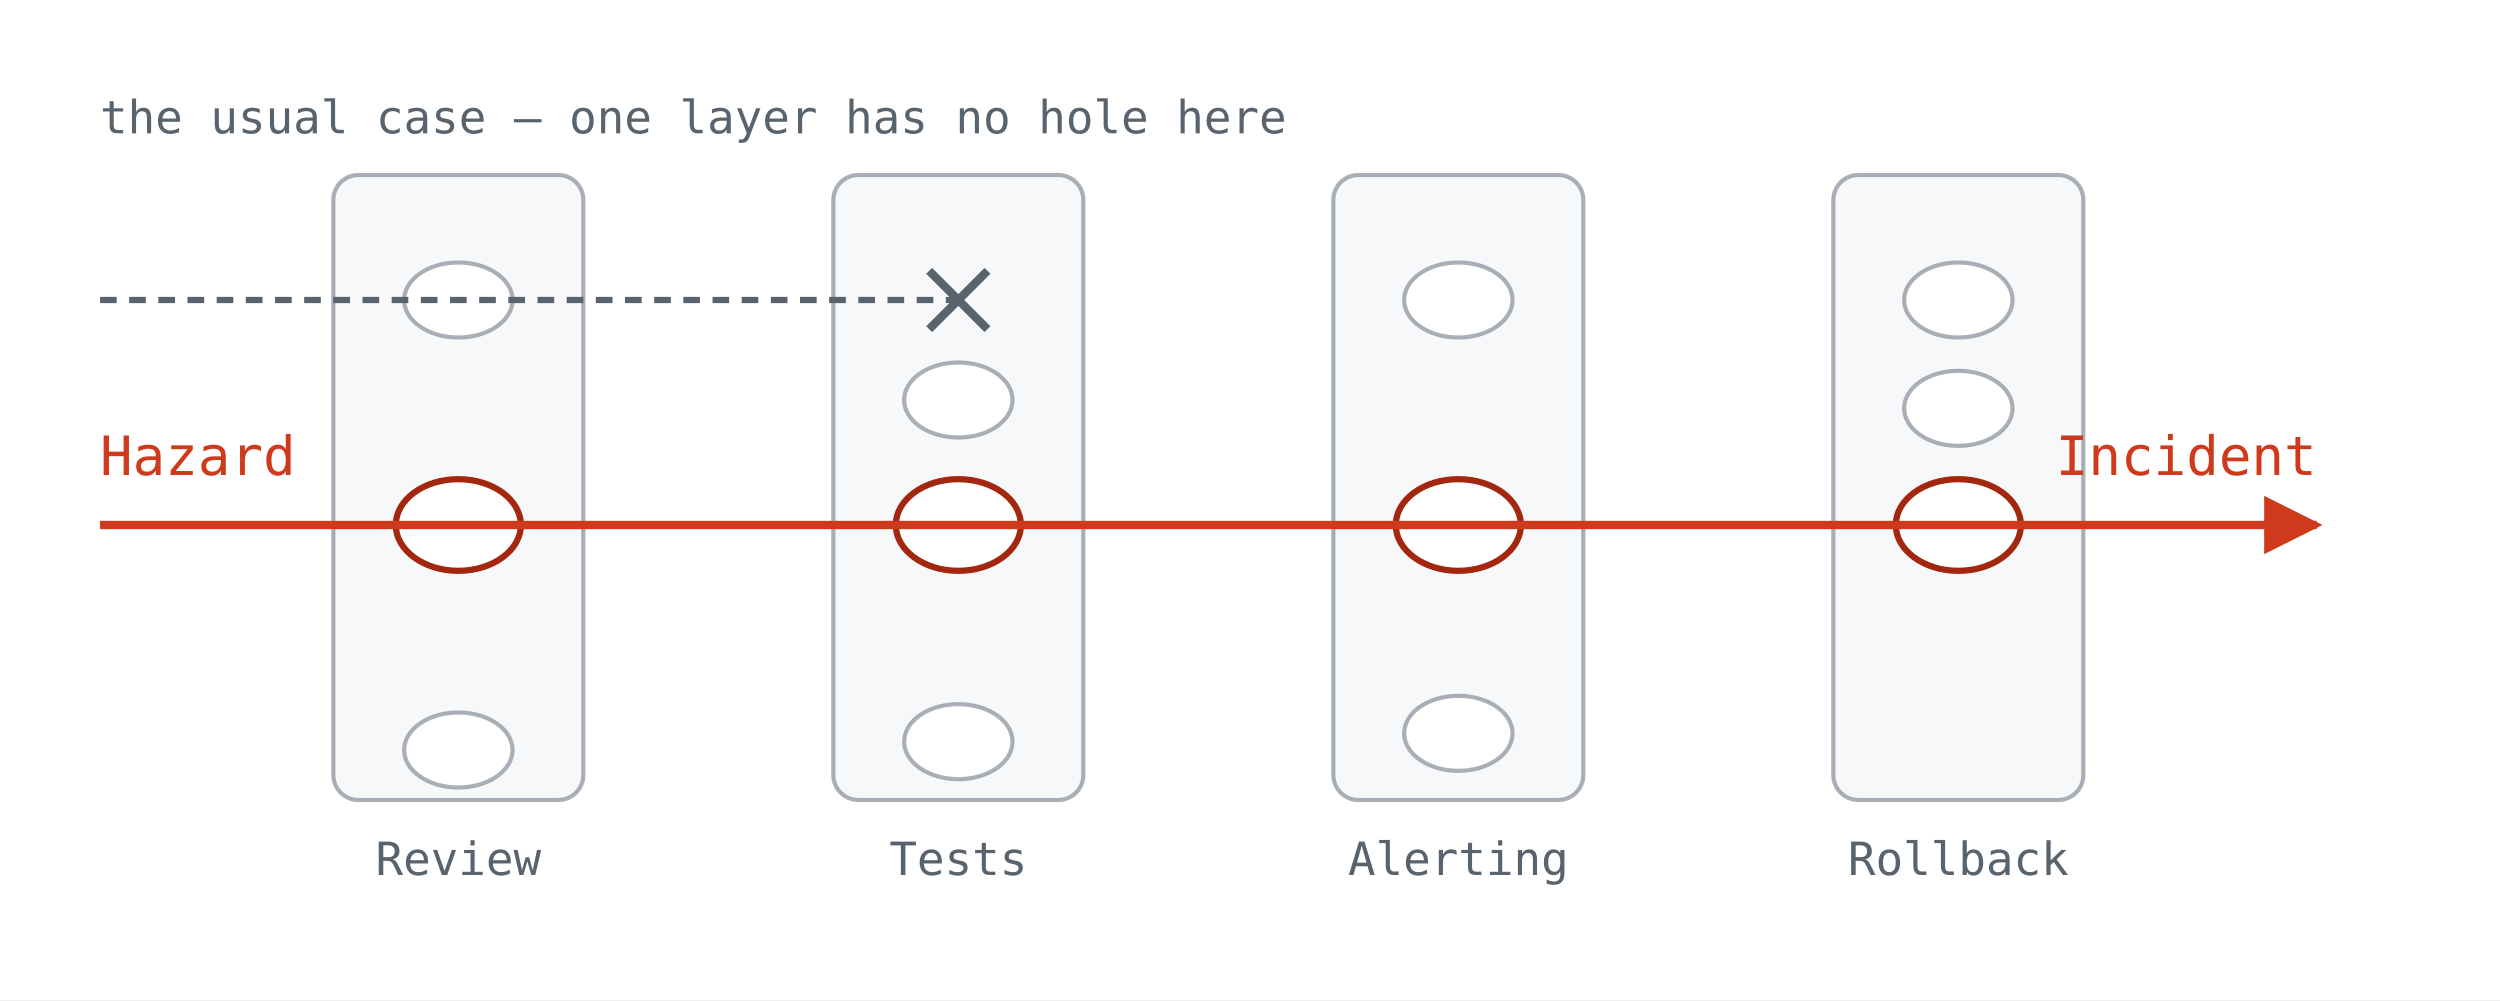
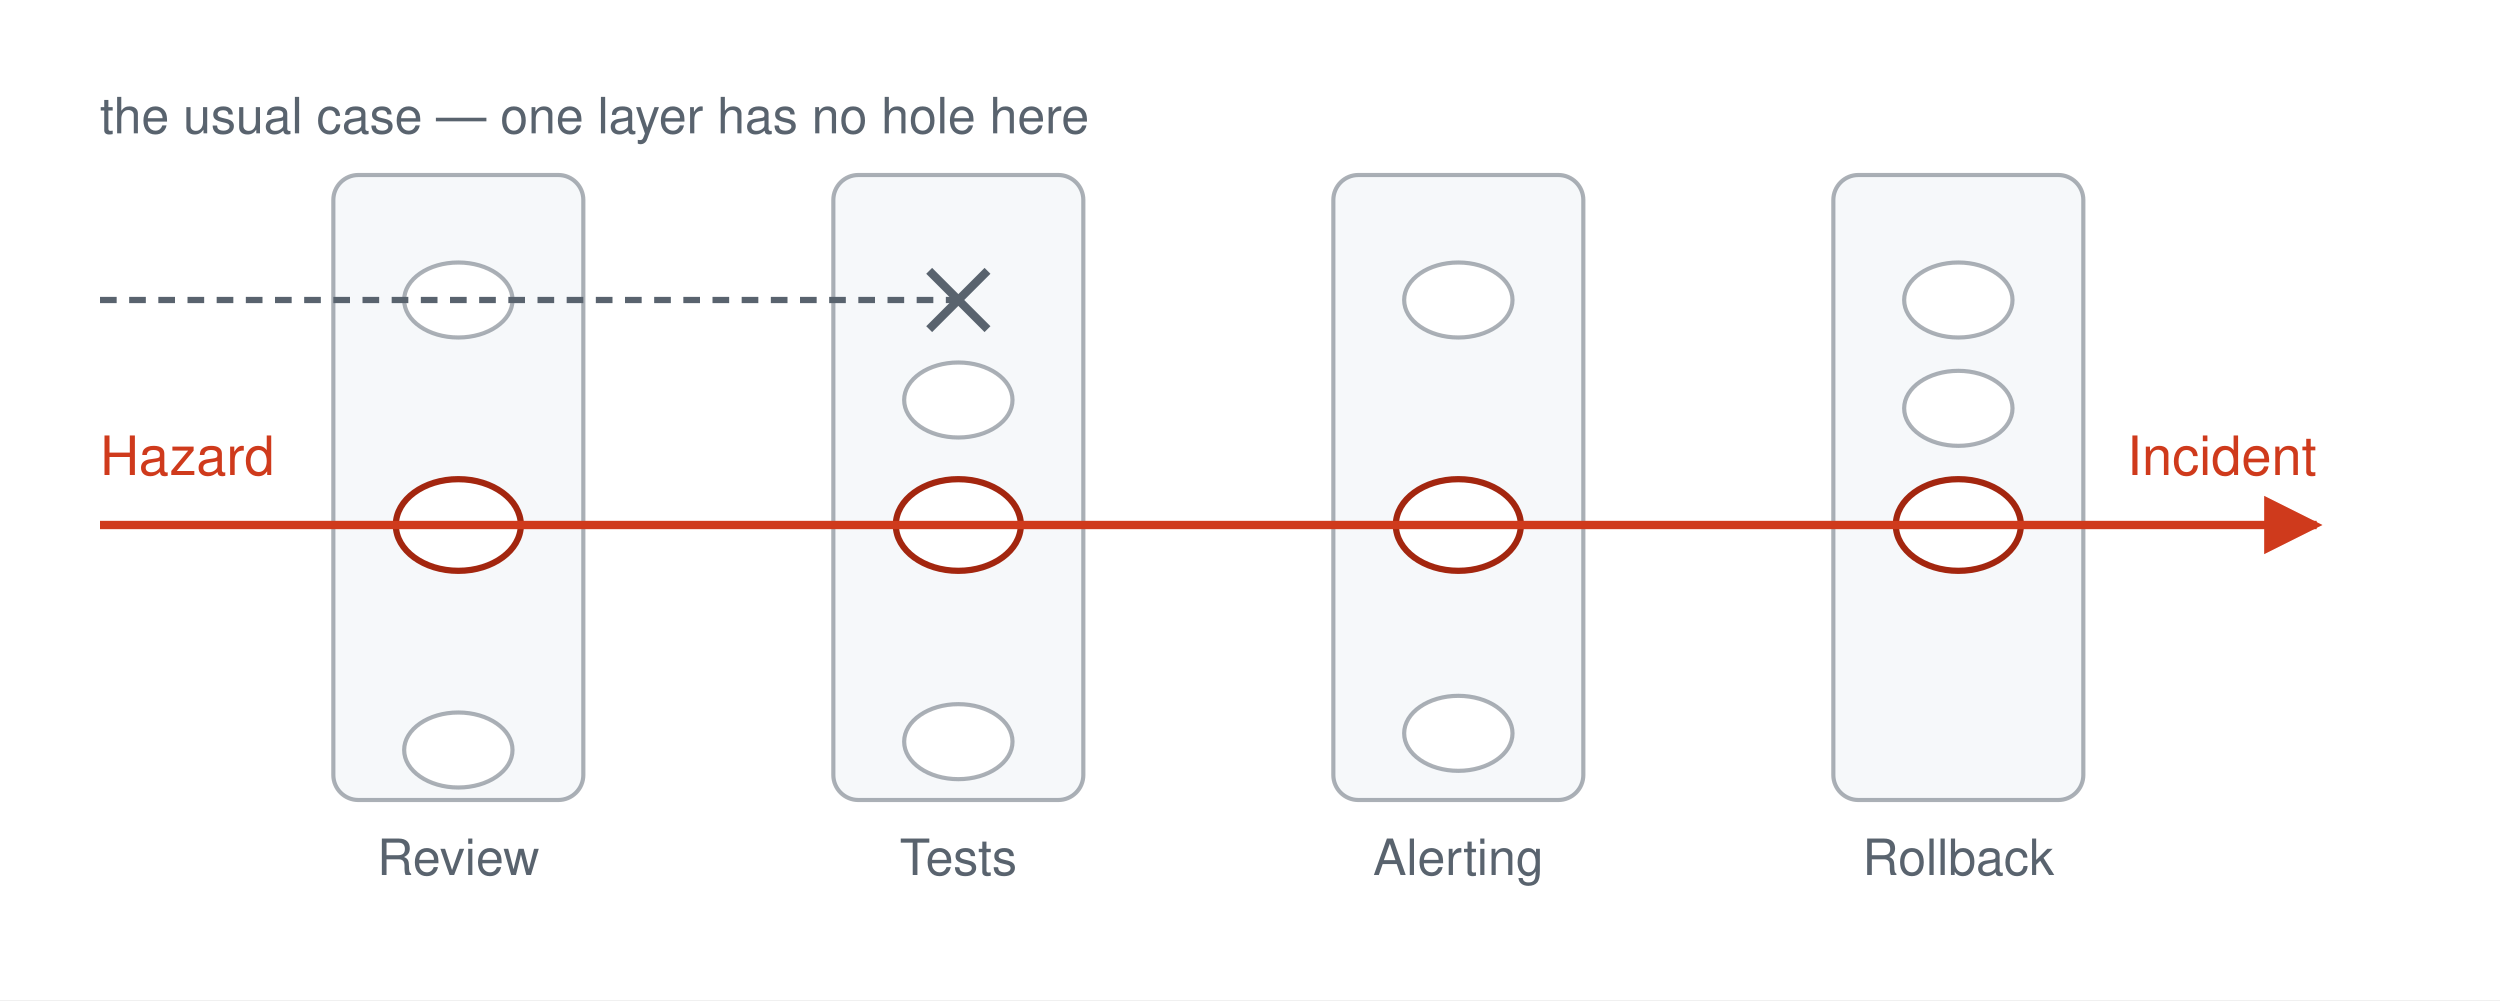
<svg xmlns="http://www.w3.org/2000/svg" width="600" height="240" viewBox="0 0 600 240" role="img">
  <rect width="600" height="240" fill="#ffffff" />
  <defs>
    <marker id="sc-arrow" viewBox="0 0 10 10" refX="9" refY="5" markerWidth="7" markerHeight="7" orient="auto">
      <path d="M0,0 L10,5 L0,10 z" fill="#cf3a1c" />
    </marker>
  </defs>
  <g>
    <rect x="80" y="42" width="60" height="150" rx="6" fill="#f6f8fa" stroke="#59636e" stroke-opacity="0.5" />
    <ellipse cx="110" cy="126" rx="15" ry="11" fill="#ffffff" stroke="#a3260f" stroke-width="1.5" />
    <ellipse cx="110" cy="72" rx="13" ry="9" fill="#ffffff" stroke="#59636e" stroke-opacity="0.5" />
    <ellipse cx="110" cy="180" rx="13" ry="9" fill="#ffffff" stroke="#59636e" stroke-opacity="0.5" />
-     <text x="110" y="210" text-anchor="middle" font-family="ui-monospace, SFMono-Regular, Menlo, monospace" font-size="11" fill="#59636e">Review</text>
+     <text x="110" y="210" text-anchor="middle" font-family="'Atkinson Hyperlegible Next', system-ui, -apple-system, 'Segoe UI', Helvetica, Arial, sans-serif" font-size="12" fill="#59636e">Review</text>
  </g>
  <g>
    <rect x="200" y="42" width="60" height="150" rx="6" fill="#f6f8fa" stroke="#59636e" stroke-opacity="0.5" />
    <ellipse cx="230" cy="126" rx="15" ry="11" fill="#ffffff" stroke="#a3260f" stroke-width="1.5" />
    <ellipse cx="230" cy="178" rx="13" ry="9" fill="#ffffff" stroke="#59636e" stroke-opacity="0.5" />
    <ellipse cx="230" cy="96" rx="13" ry="9" fill="#ffffff" stroke="#59636e" stroke-opacity="0.5" />
-     <text x="230" y="210" text-anchor="middle" font-family="ui-monospace, SFMono-Regular, Menlo, monospace" font-size="11" fill="#59636e">Tests</text>
+     <text x="230" y="210" text-anchor="middle" font-family="'Atkinson Hyperlegible Next', system-ui, -apple-system, 'Segoe UI', Helvetica, Arial, sans-serif" font-size="12" fill="#59636e">Tests</text>
  </g>
  <g>
    <rect x="320" y="42" width="60" height="150" rx="6" fill="#f6f8fa" stroke="#59636e" stroke-opacity="0.5" />
    <ellipse cx="350" cy="126" rx="15" ry="11" fill="#ffffff" stroke="#a3260f" stroke-width="1.5" />
    <ellipse cx="350" cy="72" rx="13" ry="9" fill="#ffffff" stroke="#59636e" stroke-opacity="0.5" />
    <ellipse cx="350" cy="176" rx="13" ry="9" fill="#ffffff" stroke="#59636e" stroke-opacity="0.5" />
-     <text x="350" y="210" text-anchor="middle" font-family="ui-monospace, SFMono-Regular, Menlo, monospace" font-size="11" fill="#59636e">Alerting</text>
+     <text x="350" y="210" text-anchor="middle" font-family="'Atkinson Hyperlegible Next', system-ui, -apple-system, 'Segoe UI', Helvetica, Arial, sans-serif" font-size="12" fill="#59636e">Alerting</text>
  </g>
  <g>
    <rect x="440" y="42" width="60" height="150" rx="6" fill="#f6f8fa" stroke="#59636e" stroke-opacity="0.5" />
    <ellipse cx="470" cy="126" rx="15" ry="11" fill="#ffffff" stroke="#a3260f" stroke-width="1.5" />
    <ellipse cx="470" cy="98" rx="13" ry="9" fill="#ffffff" stroke="#59636e" stroke-opacity="0.5" />
    <ellipse cx="470" cy="72" rx="13" ry="9" fill="#ffffff" stroke="#59636e" stroke-opacity="0.5" />
-     <text x="470" y="210" text-anchor="middle" font-family="ui-monospace, SFMono-Regular, Menlo, monospace" font-size="11" fill="#59636e">Rollback</text>
+     <text x="470" y="210" text-anchor="middle" font-family="'Atkinson Hyperlegible Next', system-ui, -apple-system, 'Segoe UI', Helvetica, Arial, sans-serif" font-size="12" fill="#59636e">Rollback</text>
  </g>
  <line x1="24" y1="126" x2="556" y2="126" stroke="#cf3a1c" stroke-width="2" marker-end="url(#sc-arrow)" />
-   <text x="24" y="114" font-family="ui-monospace, SFMono-Regular, Menlo, monospace" font-size="13" fill="#cf3a1c">Hazard</text>
-   <text x="556" y="114" text-anchor="end" font-family="ui-monospace, SFMono-Regular, Menlo, monospace" font-size="13" fill="#cf3a1c">Incident</text>
+   <text x="24" y="114" font-family="'Atkinson Hyperlegible Next', system-ui, -apple-system, 'Segoe UI', Helvetica, Arial, sans-serif" font-size="13" fill="#cf3a1c">Hazard</text>
+   <text x="556" y="114" text-anchor="end" font-family="'Atkinson Hyperlegible Next', system-ui, -apple-system, 'Segoe UI', Helvetica, Arial, sans-serif" font-size="13" fill="#cf3a1c">Incident</text>
  <line x1="24" y1="72" x2="230" y2="72" stroke="#59636e" stroke-width="1.5" stroke-dasharray="4 3" />
  <line x1="223" y1="65" x2="237" y2="79" stroke="#59636e" stroke-width="2" />
  <line x1="223" y1="79" x2="237" y2="65" stroke="#59636e" stroke-width="2" />
-   <text x="24" y="32" font-family="ui-monospace, SFMono-Regular, Menlo, monospace" font-size="11" fill="#59636e">the usual case — one layer has no hole here</text>
+   <text x="24" y="32" font-family="'Atkinson Hyperlegible Next', system-ui, -apple-system, 'Segoe UI', Helvetica, Arial, sans-serif" font-size="12" fill="#59636e">the usual case — one layer has no hole here</text>
</svg>
